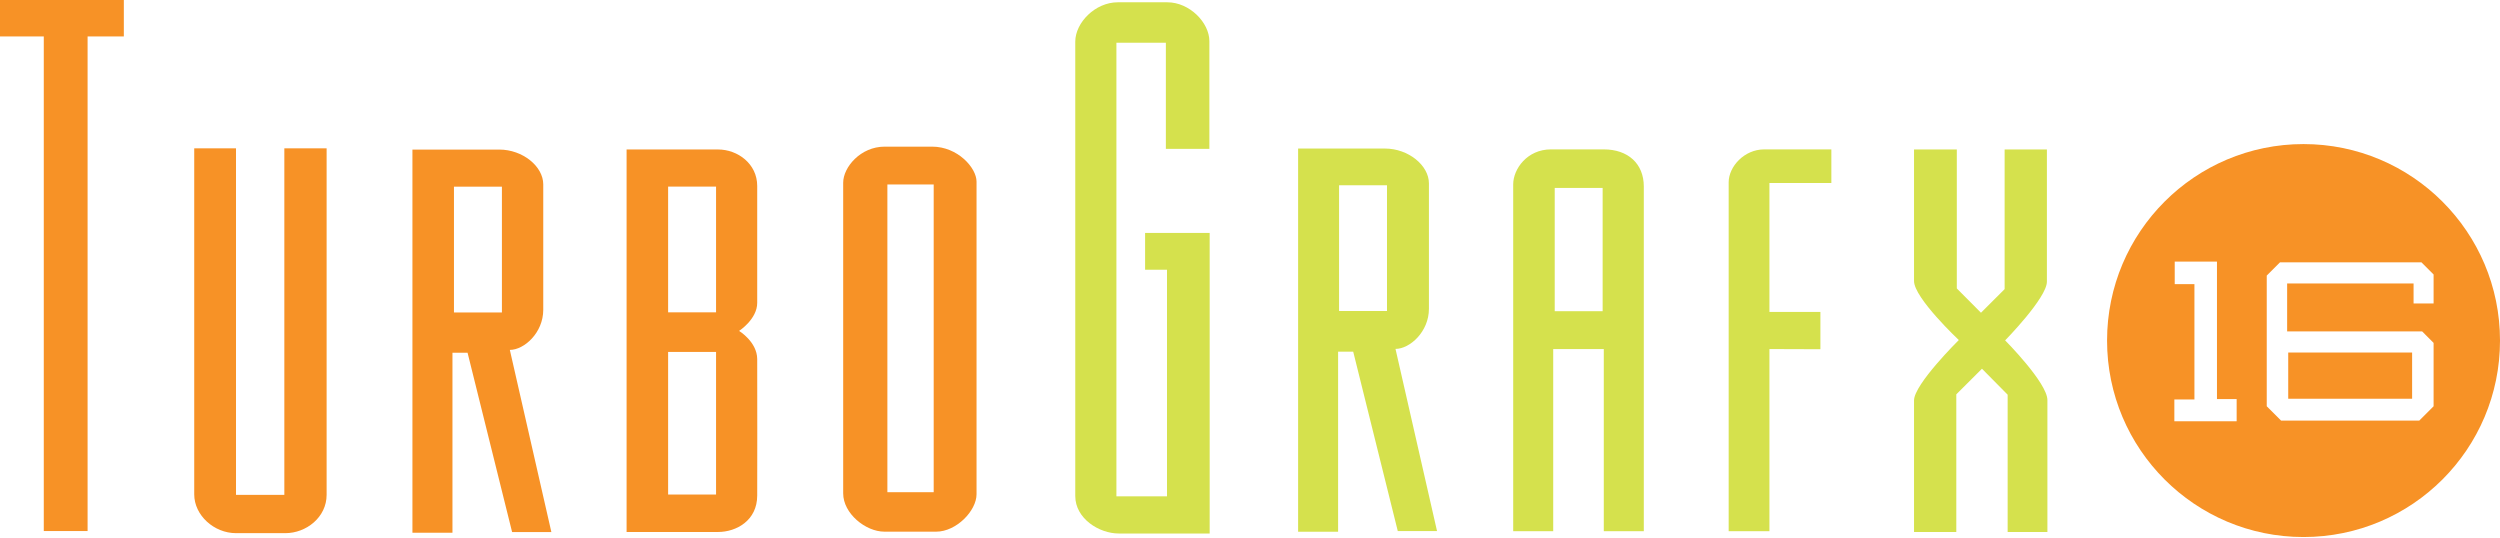
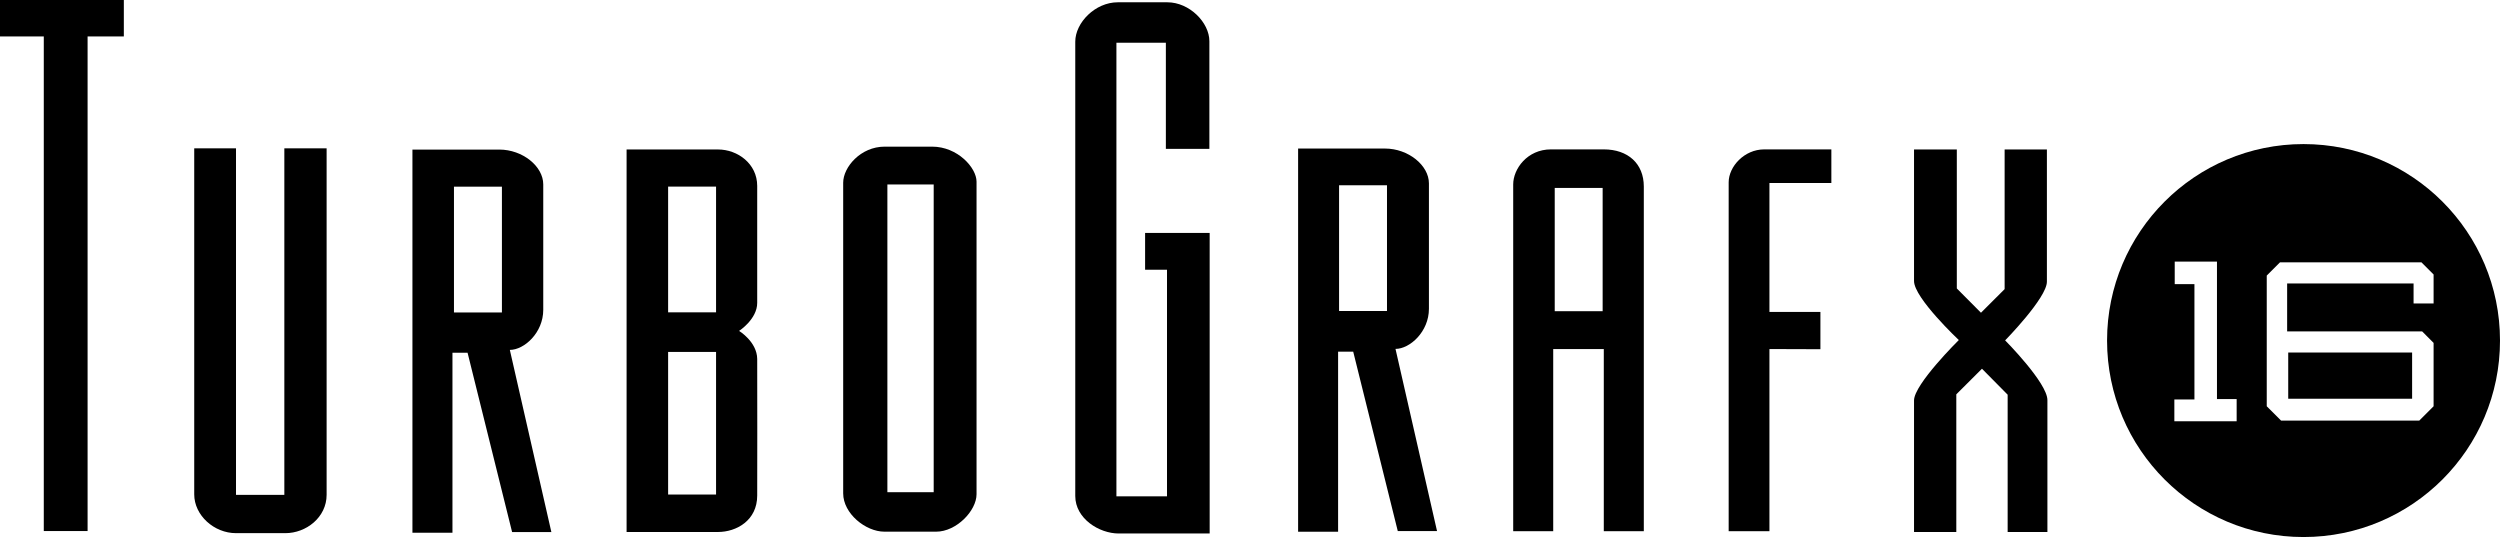
<svg xmlns="http://www.w3.org/2000/svg" version="1.1" id="Ebene_1" x="0px" y="0px" width="566.926px" height="121.783px" viewBox="0 0 566.926 121.783" enable-background="new 0 0 566.926 121.783" xml:space="preserve">
  <g>
-     <polygon fill="#F79226" points="0,0 28.081,0 28.081,8.264 19.862,8.264 19.862,120.425 9.929,120.425 9.929,8.264 0,8.264  " />
-     <path fill="#F79226" d="M53.519,112.216H64.48V33.634h9.587v78.582c0,5.085-4.622,8.688-9.36,8.688H53.519   c-5.007,0-9.474-4.075-9.474-8.791V33.634h9.474V112.216z" />
-     <path fill="#D5E14D" d="M259.674,52.827h14.642v68.155h-20.632c-4.412,0-9.846-3.377-9.846-8.5V9.457   c0-4.328,4.535-8.937,9.629-8.937h11.259c4.994,0,9.525,4.567,9.525,8.836v24.407h-9.868V9.696H253.17v102.862h11.472V61.168   h-4.968V52.827z" />
-     <path fill="#D5E14D" d="M401.255,79.154v41.31h-9.244V41.345c0-3.574,3.552-7.468,8.047-7.468h15.24v7.626h-14.043v29.232h11.56   v8.458L401.255,79.154z" />
-     <path fill="#D5E14D" d="M434.045,33.899h9.703v31.512l5.479,5.509l5.363-5.356V33.899h9.586v29.982   c0,3.661-9.47,13.306-9.47,13.306s9.586,9.639,9.586,13.546v29.905h-9.017V89.504l-5.822-5.887l-5.821,5.81v31.212h-9.587V90.805   c0-3.668,10.155-13.694,10.155-13.694s-10.155-9.538-10.155-13.381V33.899z" />
-     <path fill="#F79226" d="M115.616,79.349c3.253,0,7.578-3.888,7.578-9.092V41.82c0-4.092-4.667-7.902-9.975-7.902H93.528v86.894   h9.076V79.988h3.425l10.101,40.67h8.904L115.616,79.349z M113.82,70.852h-10.874V42.337h10.874V70.852z" />
-     <path fill="#D5E14D" d="M316.457,79.122c3.254,0,7.581-3.895,7.581-9.095V41.59c0-4.091-4.67-7.905-9.975-7.905h-19.69v86.9h9.069   v-40.83h3.428l10.104,40.669h8.901L316.457,79.122z M314.529,70.528h-10.867V42.014h10.867V70.528z" />
-     <path fill="#F79226" d="M171.712,81.398c-0.042-3.894-4.107-6.358-4.107-6.358s4.107-2.658,4.107-6.353V42.16   c0-5.007-4.408-8.264-8.901-8.264h-20.719v86.743h20.719c4.195,0,8.901-2.62,8.901-8.261   C171.712,112.378,171.758,85.287,171.712,81.398z M162.381,112.139H151.51V79.808h10.871V112.139z M162.381,70.832H151.51V42.318   h10.871V70.832z" />
-     <path fill="#F79226" d="M211.392,33.255h-5.479h-5.308c-5.437,0-9.396,4.648-9.396,8.183v70.447c0,4.554,5.072,8.682,9.354,8.682   h11.728c4.58,0,9.16-4.729,9.16-8.5V41.199C221.451,38.023,217.126,33.255,211.392,33.255z M211.734,111.614h-10.502V41.836h10.502   V111.614z" />
-     <path fill="#D5E14D" d="M363.691,33.876h-11.979c-5.396,0-8.564,4.447-8.564,7.944v78.644h9.075v-41.31h11.469v41.31h9.076V42.295   C372.767,37.107,369.177,33.876,363.691,33.876z M363.432,70.576h-10.867v-27.96h10.867V70.576z" />
+     <polygon points="0,0 28.081,0 28.081,8.264 19.862,8.264 19.862,120.425 9.929,120.425 9.929,8.264 0,8.264  " />
+     <path d="M53.519,112.216H64.48V33.634h9.587v78.582c0,5.086-4.622,8.688-9.36,8.688H53.519c-5.007,0-9.474-4.074-9.474-8.791   V33.634h9.474V112.216z" />
+     <path d="M259.674,52.827h14.642v68.154h-20.632c-4.412,0-9.846-3.377-9.846-8.5V9.457c0-4.328,4.535-8.937,9.629-8.937h11.259   c4.994,0,9.525,4.567,9.525,8.836v24.407h-9.868V9.696H253.17v102.862h11.472v-51.39h-4.968V52.827z" />
+     <path d="M401.255,79.153v41.311h-9.244V41.345c0-3.574,3.553-7.468,8.047-7.468h15.24v7.626h-14.043v29.232h11.561v8.457   L401.255,79.153z" />
+     <path d="M434.045,33.899h9.703v31.512l5.479,5.509l5.363-5.356V33.899h9.586v29.982c0,3.661-9.47,13.306-9.47,13.306   s9.586,9.64,9.586,13.547v29.904h-9.017V89.504l-5.822-5.887l-5.821,5.81v31.213h-9.587V90.806   c0-3.668,10.155-13.695,10.155-13.695s-10.155-9.537-10.155-13.381V33.899z" />
+     <path d="M115.616,79.349c3.253,0,7.578-3.888,7.578-9.092V41.82c0-4.092-4.667-7.902-9.975-7.902H93.528v86.894h9.076V79.987h3.425   l10.101,40.671h8.904L115.616,79.349z M113.82,70.853h-10.874V42.337h10.874V70.853z" />
+     <path d="M316.457,79.122c3.254,0,7.581-3.895,7.581-9.096V41.59c0-4.091-4.67-7.905-9.975-7.905h-19.69v86.9h9.069v-40.83h3.428   l10.104,40.669h8.901L316.457,79.122z M314.529,70.528h-10.867V42.014h10.867V70.528z" />
+     <path d="M171.712,81.397c-0.042-3.894-4.107-6.357-4.107-6.357s4.107-2.658,4.107-6.354V42.16c0-5.007-4.408-8.264-8.901-8.264   h-20.719v86.744h20.719c4.195,0,8.901-2.621,8.901-8.262C171.712,112.378,171.758,85.287,171.712,81.397z M162.381,112.14H151.51   V79.808h10.871V112.14z M162.381,70.832H151.51V42.318h10.871V70.832z" />
+     <path d="M211.392,33.255h-5.479h-5.308c-5.437,0-9.396,4.648-9.396,8.183v70.448c0,4.553,5.072,8.682,9.354,8.682h11.728   c4.58,0,9.16-4.729,9.16-8.5V41.199C221.451,38.023,217.126,33.255,211.392,33.255z M211.734,111.614h-10.502V41.836h10.502   V111.614z" />
+     <path d="M363.691,33.876h-11.979c-5.396,0-8.563,4.447-8.563,7.944v78.644h9.074V79.153h11.47v41.311h9.075V42.295   C372.767,37.107,369.177,33.876,363.691,33.876z M363.432,70.576h-10.866v-27.96h10.866V70.576z" />
    <g>
      <g>
-         <rect x="518.902" y="79.943" fill="#F79226" width="28.094" height="10.479" />
-         <path fill="#F79226" d="M522.37,32.673c-24.607,0-44.551,19.946-44.551,44.553c0,24.607,19.943,44.557,44.551,44.557     c24.606,0,44.557-19.949,44.557-44.557C566.926,52.62,546.976,32.673,522.37,32.673z M507.207,95.533h-14.128v-4.949h4.554     V64.438h-4.47v-5.113h9.58V90.5h4.464V95.533z M551.867,68.824h-4.541v-4.548h-28.67v10.88h30.617l2.594,2.601v14.374     l-3.247,3.247h-31.341l-3.248-3.247v-29.64l3.008-3.005h32.072l2.756,2.759V68.824z" />
+         <rect x="518.902" y="79.942" width="28.094" height="10.479" />
+         <path d="M522.37,32.673c-24.607,0-44.551,19.946-44.551,44.553c0,24.607,19.942,44.558,44.551,44.558     c24.605,0,44.557-19.949,44.557-44.558C566.926,52.62,546.976,32.673,522.37,32.673z M507.207,95.533h-14.128v-4.949h4.554     V64.438h-4.47v-5.113h9.58V90.5h4.464V95.533L507.207,95.533z M551.867,68.823h-4.541v-4.547h-28.67v10.879h30.617l2.594,2.602     v14.374l-3.247,3.247h-31.341l-3.248-3.247v-29.64l3.008-3.005h32.072l2.756,2.759V68.823z" />
      </g>
    </g>
  </g>
</svg>
